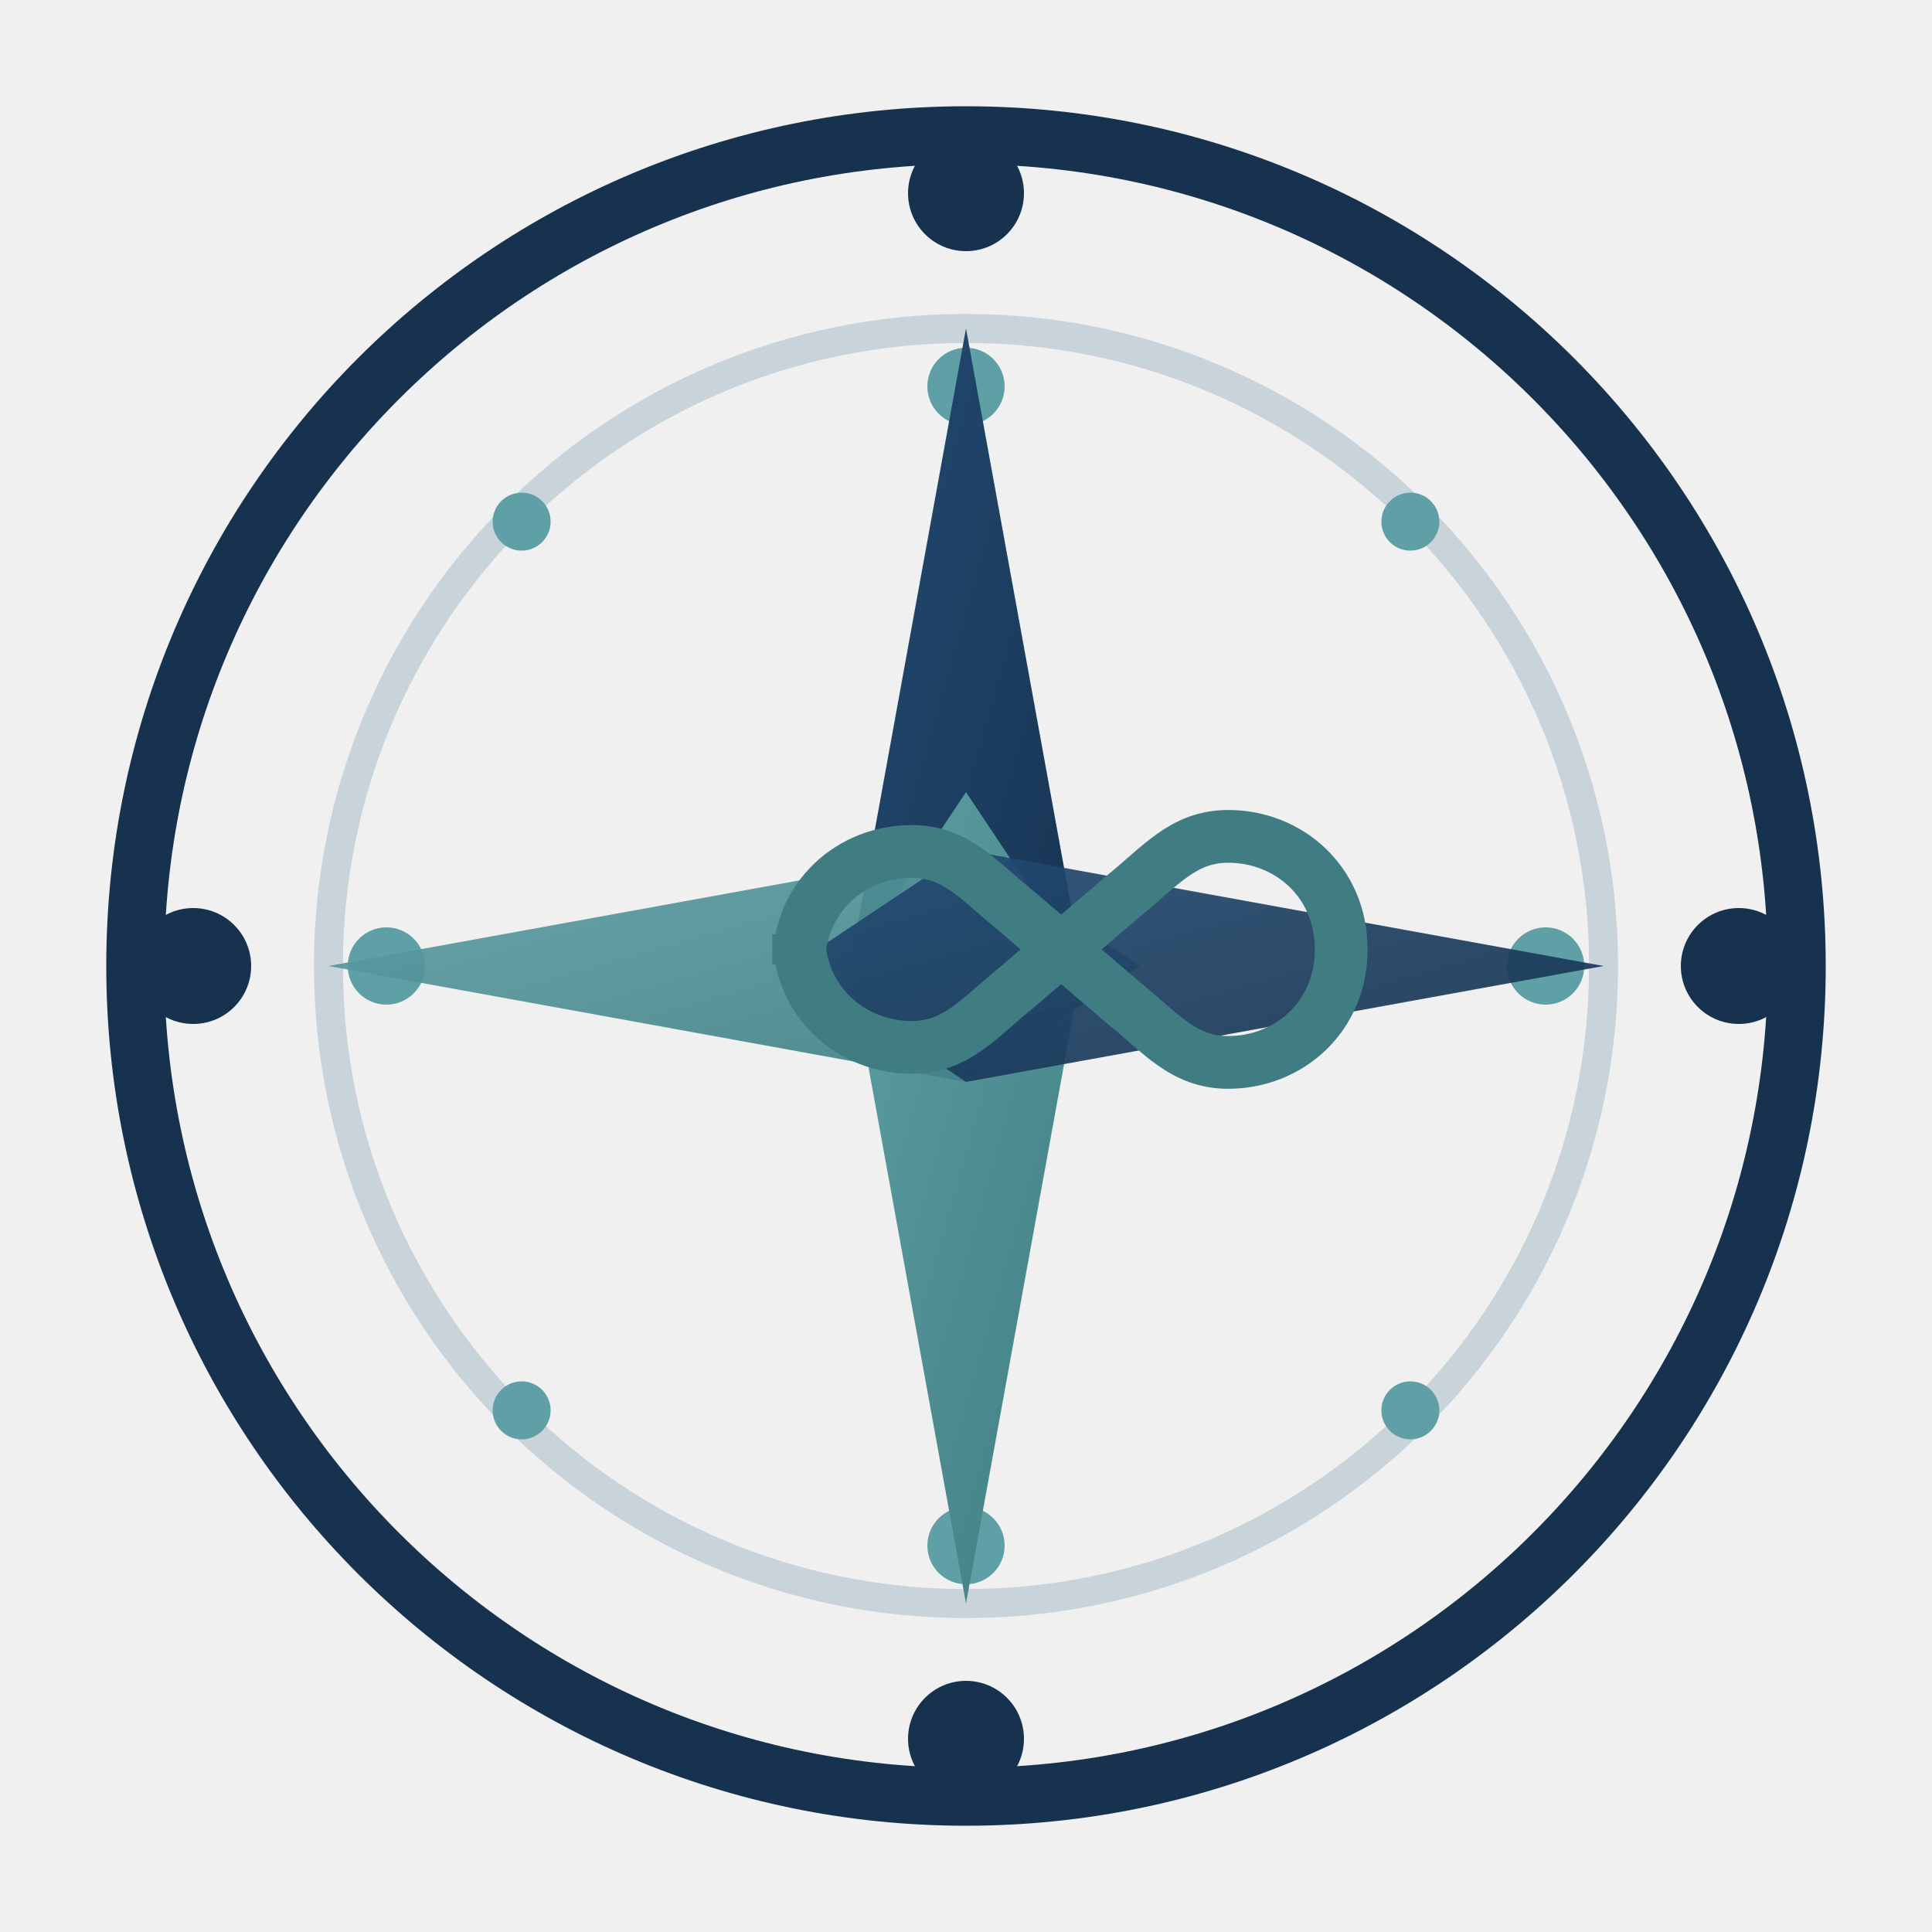
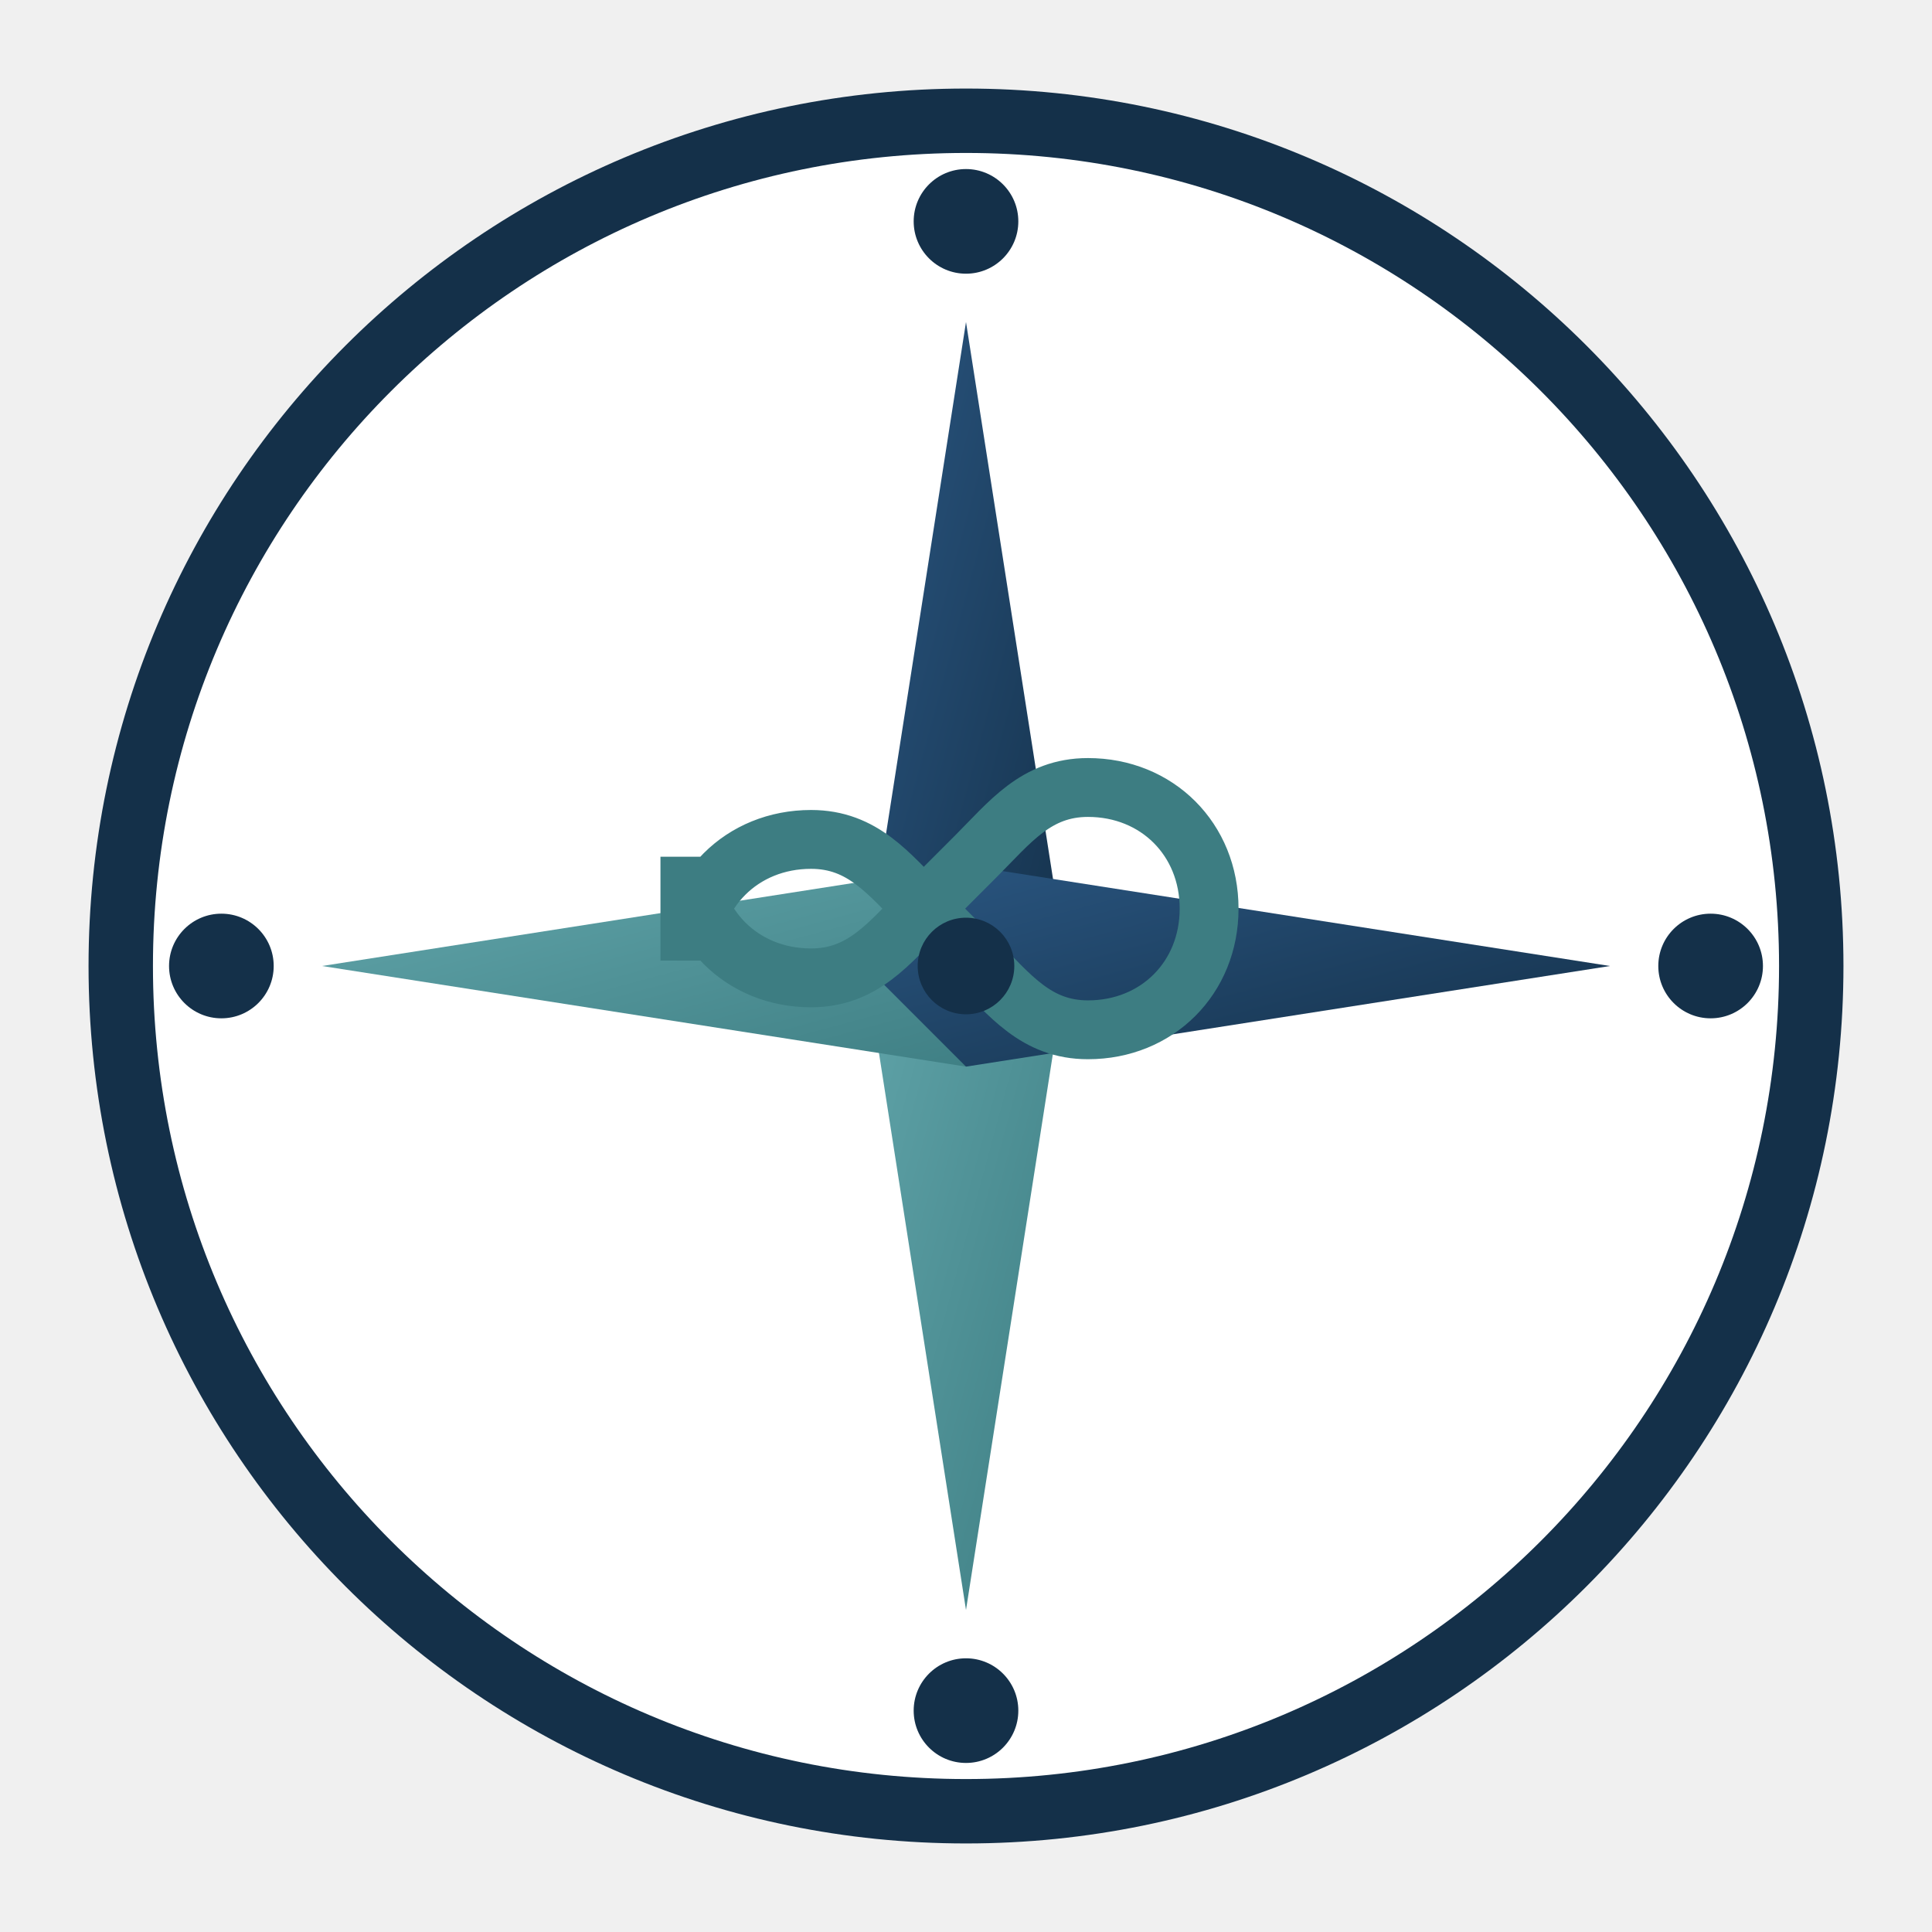
- <svg xmlns="http://www.w3.org/2000/svg" viewBox="0 0 200 200" role="img" aria-label="Autism Compass">
+ <svg xmlns="http://www.w3.org/2000/svg" viewBox="0 0 96 96" role="img" aria-label="Autism Compass">
  <defs>
-     <linearGradient id="navy" x1="0" y1="0" x2="1" y2="1">
-       <stop offset="0" stop-color="#234b73" />
-       <stop offset="1" stop-color="#16324f" />
+     <linearGradient id="acNavy" x1="0" y1="0" x2="1" y2="1">
+       <stop offset="0" stop-color="#2a5681" />
+       <stop offset="1" stop-color="#143049" />
    </linearGradient>
-     <linearGradient id="teal" x1="0" y1="0" x2="1" y2="1">
-       <stop offset="0" stop-color="#5ea0a5" />
-       <stop offset="1" stop-color="#3f7d82" />
+     <linearGradient id="acTeal" x1="0" y1="0" x2="1" y2="1">
+       <stop offset="0" stop-color="#62a6ab" />
+       <stop offset="1" stop-color="#3d7d82" />
    </linearGradient>
  </defs>
-   <circle cx="100" cy="100" r="86" fill="none" stroke="#16324f" stroke-width="6" />
-   <circle cx="100" cy="100" r="66" fill="none" stroke="#c9d3da" stroke-width="3" />
-   <g fill="#16324f">
-     <circle cx="100" cy="20" r="6" />
-     <circle cx="100" cy="180" r="6" />
-     <circle cx="20" cy="100" r="6" />
-     <circle cx="180" cy="100" r="6" />
+   <circle cx="48" cy="48" r="42" fill="#ffffff" />
+   <circle cx="48" cy="48" r="42" fill="none" stroke="#143049" stroke-width="3.2" />
+   <g fill="#143049">
+     <circle cx="48" cy="11" r="2.6" />
+     <circle cx="48" cy="85" r="2.6" />
+     <circle cx="11" cy="48" r="2.6" />
+     <circle cx="85" cy="48" r="2.6" />
  </g>
-   <g fill="#5ea0a5">
-     <circle cx="100" cy="40" r="4" />
-     <circle cx="100" cy="160" r="4" />
-     <circle cx="40" cy="100" r="4" />
-     <circle cx="160" cy="100" r="4" />
-     <circle cx="146" cy="54" r="3" />
-     <circle cx="54" cy="146" r="3" />
-     <circle cx="146" cy="146" r="3" />
-     <circle cx="54" cy="54" r="3" />
-   </g>
-   <polygon points="100,34 112,100 100,118 88,100" fill="url(#navy)" />
-   <polygon points="100,166 112,100 100,82 88,100" fill="url(#teal)" />
-   <polygon points="34,100 100,112 118,100 100,88" fill="url(#teal)" opacity="0.92" />
-   <polygon points="166,100 100,112 82,100 100,88" fill="url(#navy)" opacity="0.92" />
-   <path d="M78 100c0-9 7-15 15-15 6 0 9 4 14 8l14 12c5 4 8 8 14 8 8 0 15-6 15-15s-7-15-15-15c-6 0-9 4-14 8l-14 12c-5 4-8 8-14 8-8 0-15-6-15-15z" fill="none" stroke="#3f7d82" stroke-width="7" stroke-linecap="round" transform="scale(0.78) translate(28 28)" />
+   <polygon points="48,16 53,48 48,53 43,48" fill="url(#acNavy)" />
+   <polygon points="48,80 53,48 48,43 43,48" fill="url(#acTeal)" />
+   <polygon points="16,48 48,53 53,48 48,43" fill="url(#acTeal)" />
+   <polygon points="80,48 48,53 43,48 48,43" fill="url(#acNavy)" />
+   <path d="M40 48c0-4 3-7 7-7 3 0 4.5 2 6.5 4l3 3c2 2 3.5 4 6.5 4 4 0 7-3 7-7s-3-7-7-7c-3 0-4.5 2-6.5 4l-3 3c-2 2-3.5 4-6.5 4-4 0-7-3-7-7z" fill="none" stroke="#3d7d82" stroke-width="3.4" stroke-linecap="round" transform="translate(-7 0) scale(0.86) translate(8 7.5)" />
+   <circle cx="48" cy="48" r="2.4" fill="#143049" />
</svg>
